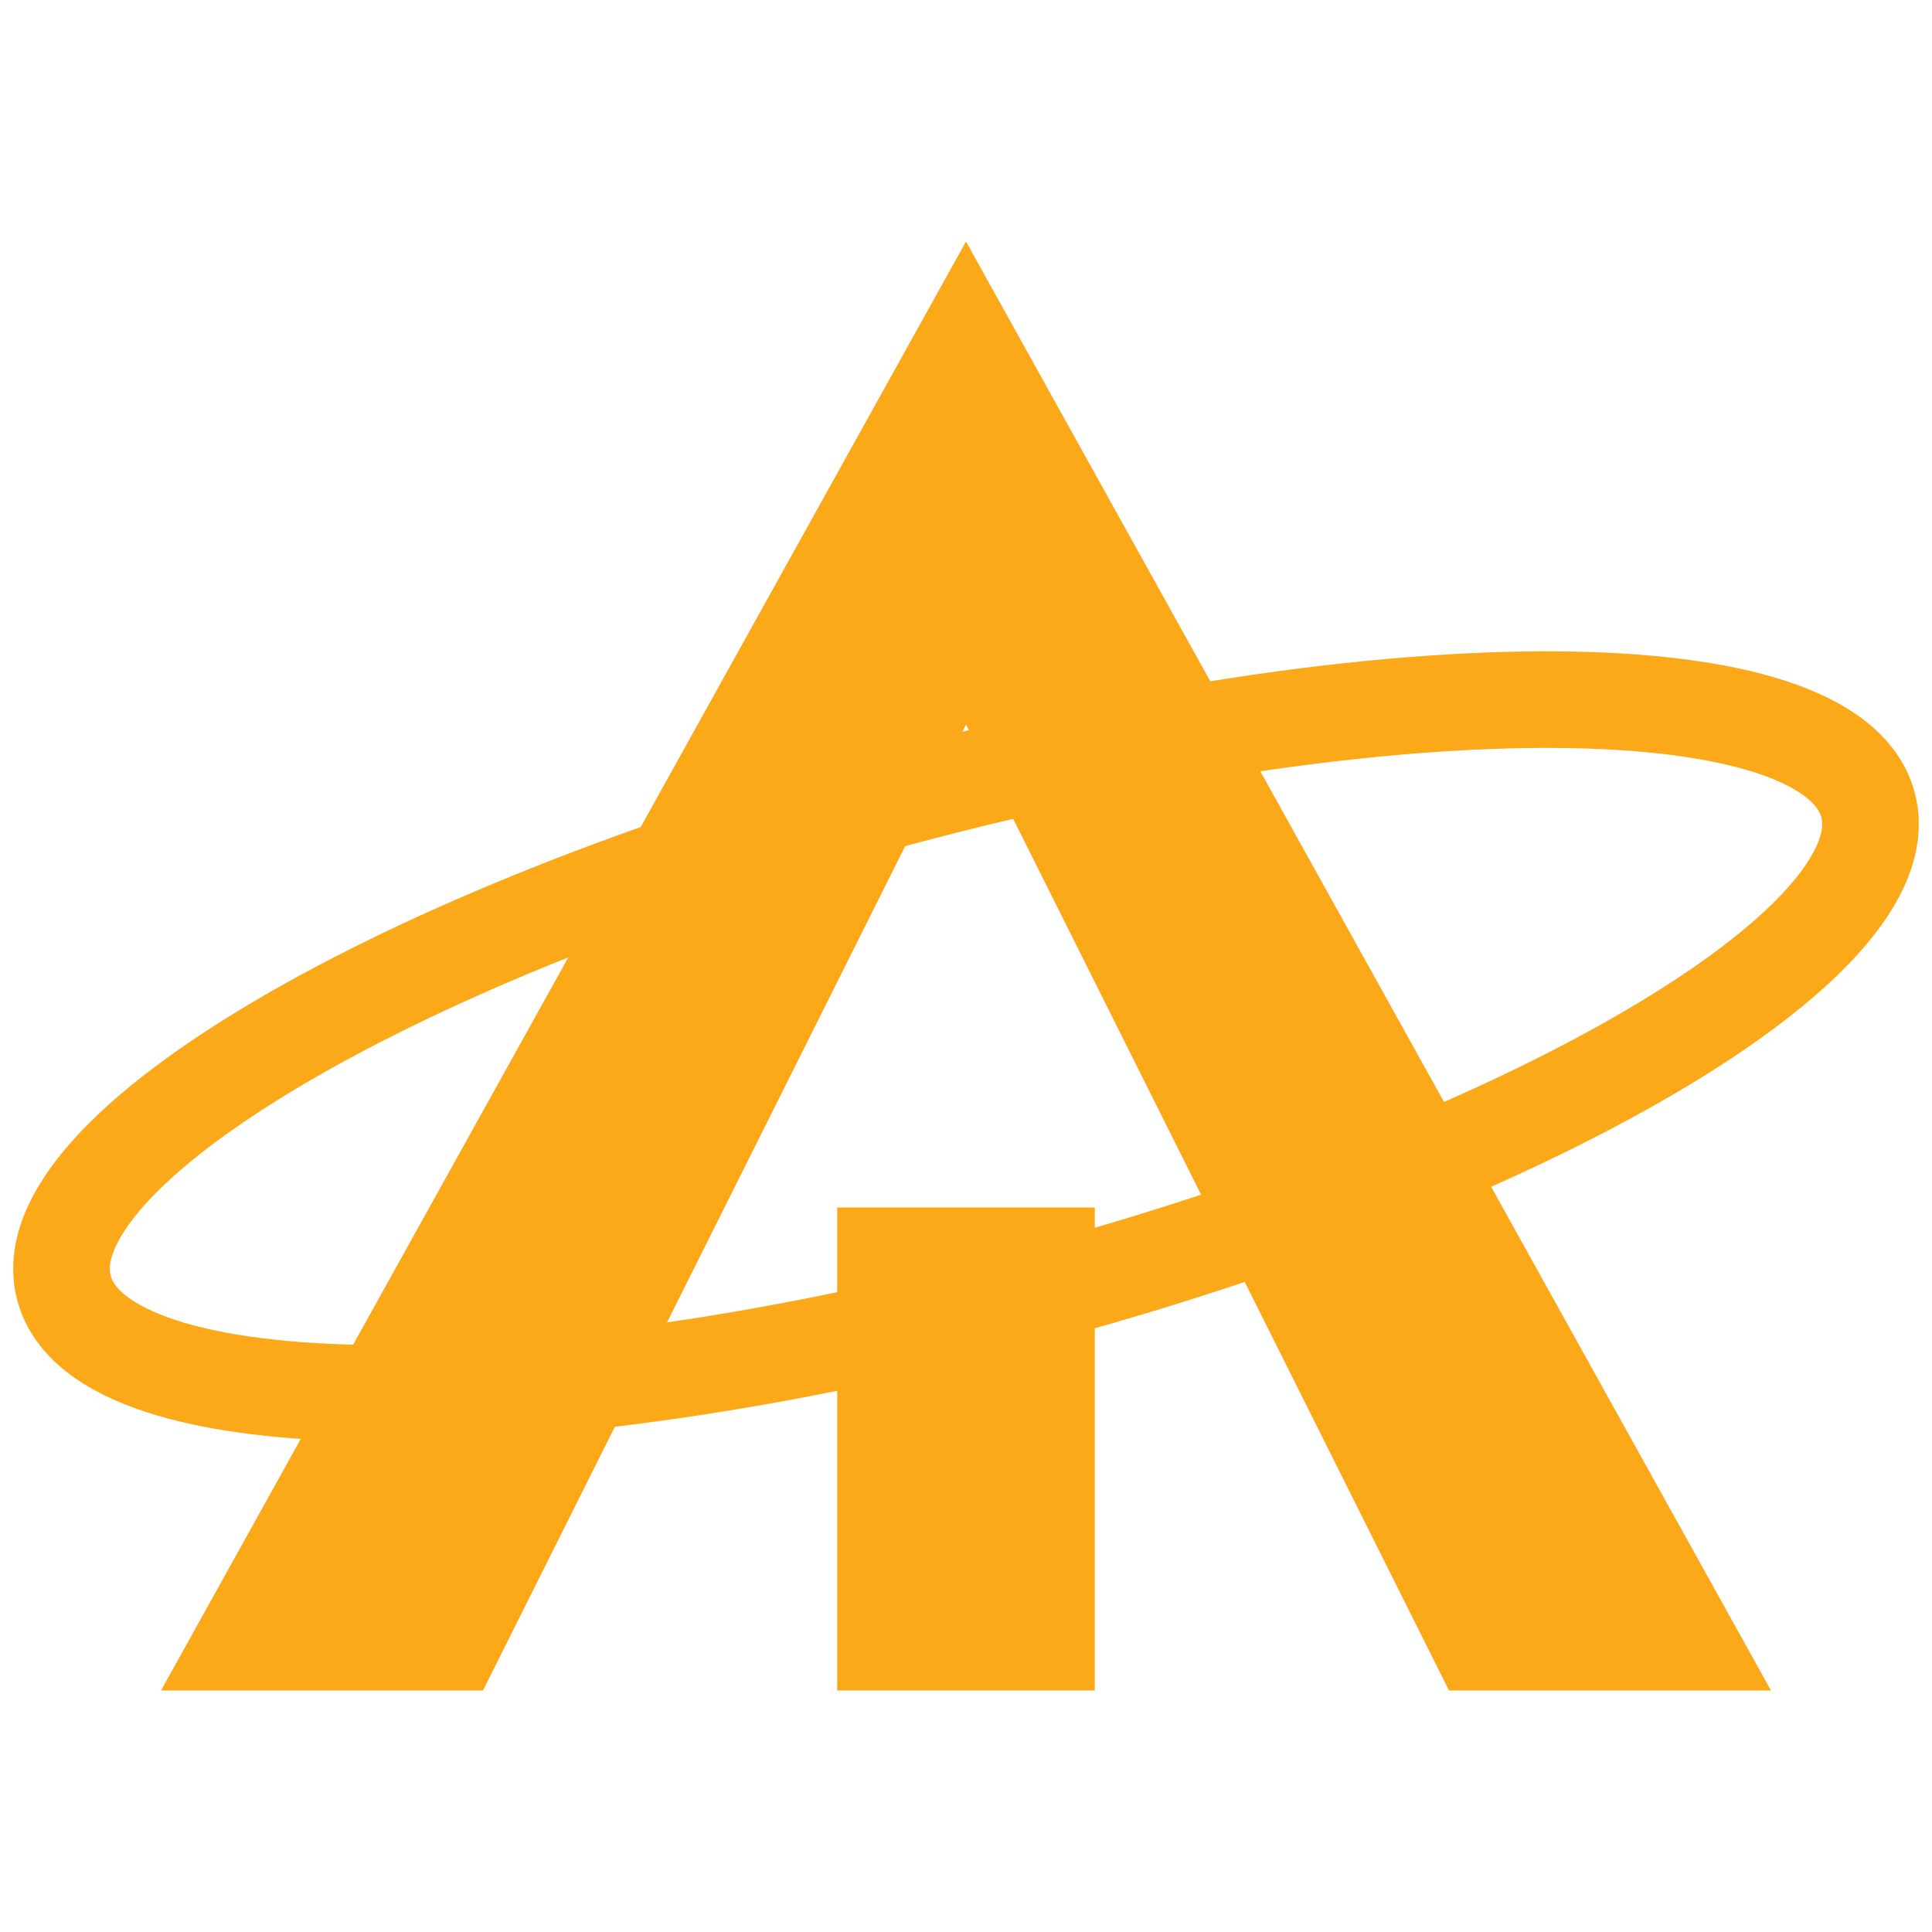
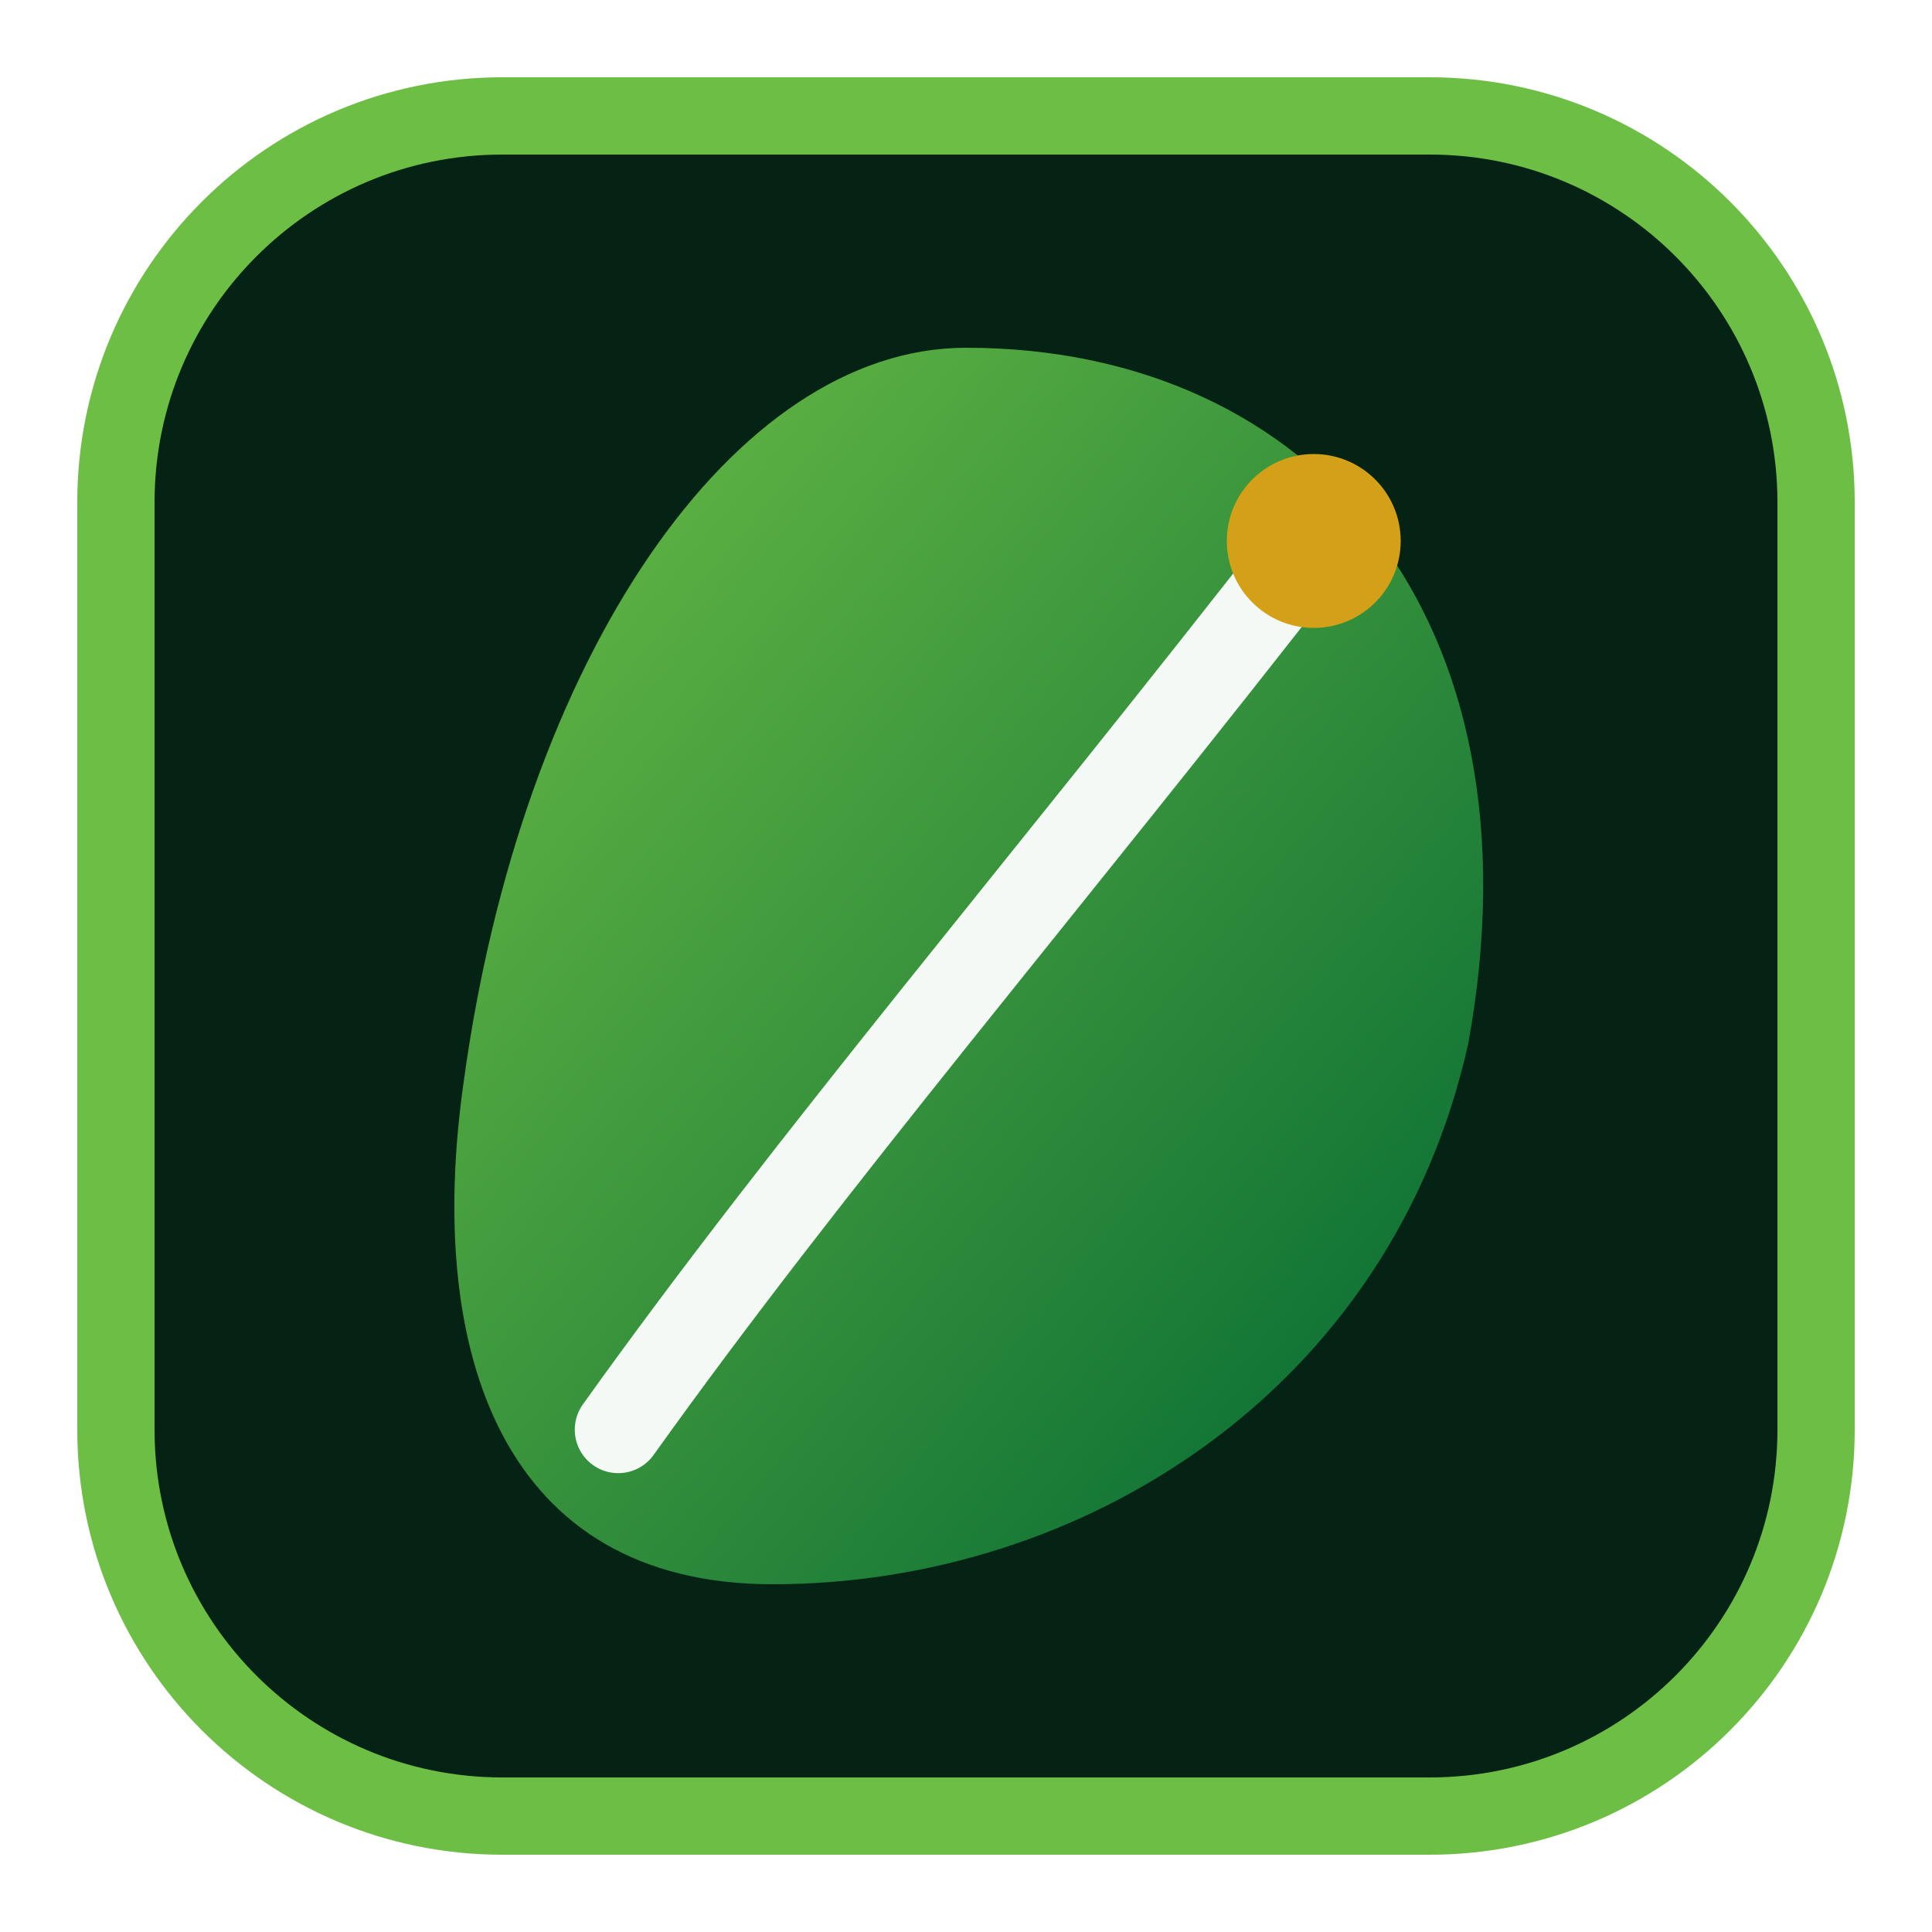
- <svg xmlns="http://www.w3.org/2000/svg" width="100" height="100" viewBox="-10 -5 120 100">
-   <ellipse cx="50" cy="50" rx="58" ry="16" fill="none" stroke="#fba919" stroke-width="6" transform="rotate(-15 50 50)" />
-   <path d="M20 90 L50 30 L80 90 L100 90 L50 0 L0 90 Z" fill="#fba919" />
-   <rect x="42" y="60" width="16" height="30" fill="#fba919" />
+ <svg xmlns="http://www.w3.org/2000/svg" width="100" height="100" viewBox="0 0 100 100" fill="none">
+   <defs>
+     <linearGradient id="dffe-leaf-gradient" x1="0%" y1="0%" x2="100%" y2="100%">
+       <stop offset="0%" stop-color="#6DBE45" />
+       <stop offset="100%" stop-color="#006633" />
+     </linearGradient>
+   </defs>
+   <rect x="6" y="6" width="88" height="88" rx="20" fill="#052314" stroke="#6DBE45" stroke-width="4" />
+   <path d="M50 18C68 18 80 32 76 54C72 72 56 82 40 82C26 82 22 70 24 56C27 34 38 18 50 18Z" fill="url(#dffe-leaf-gradient)" />
+   <path d="M32 74C42 60 54 46 68 28" stroke="#F4F9F5" stroke-width="4.5" stroke-linecap="round" />
+   <circle cx="68" cy="28" r="4.5" fill="#D4A017" />
</svg>
